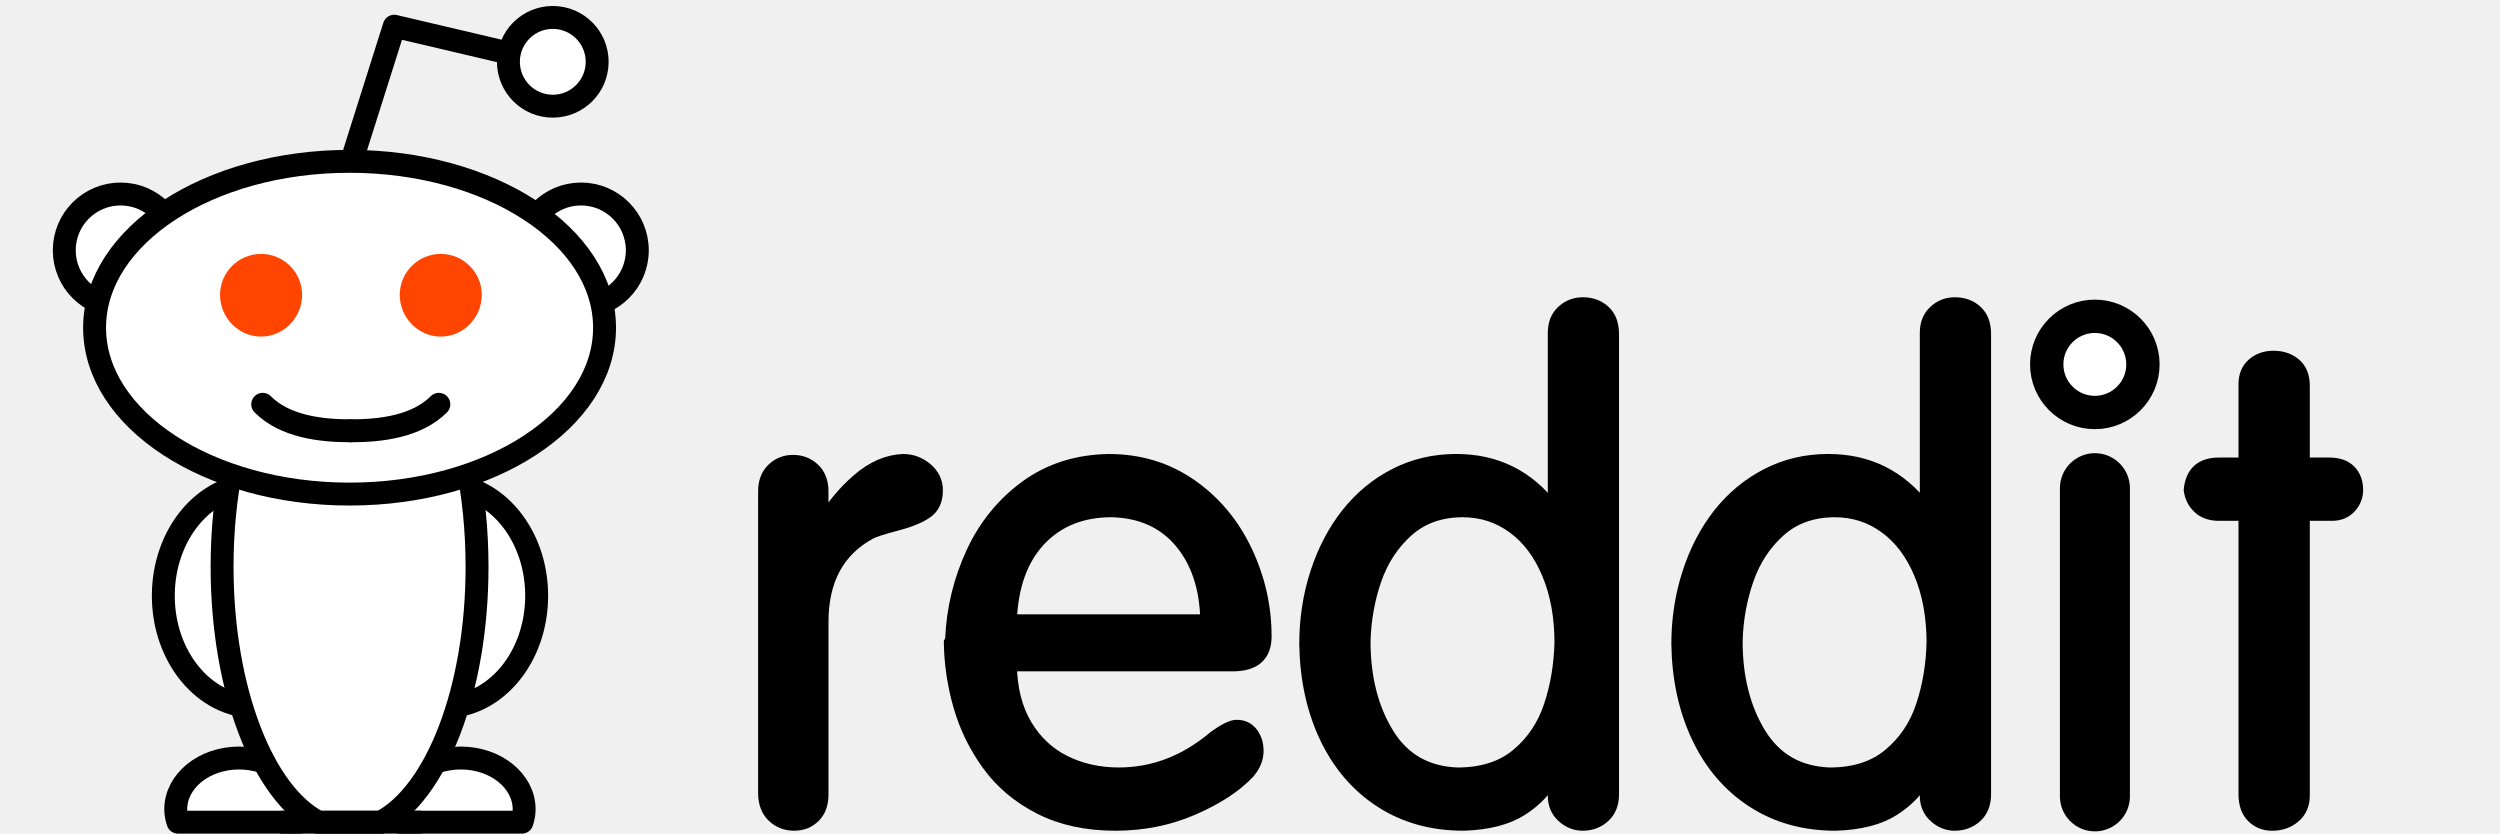
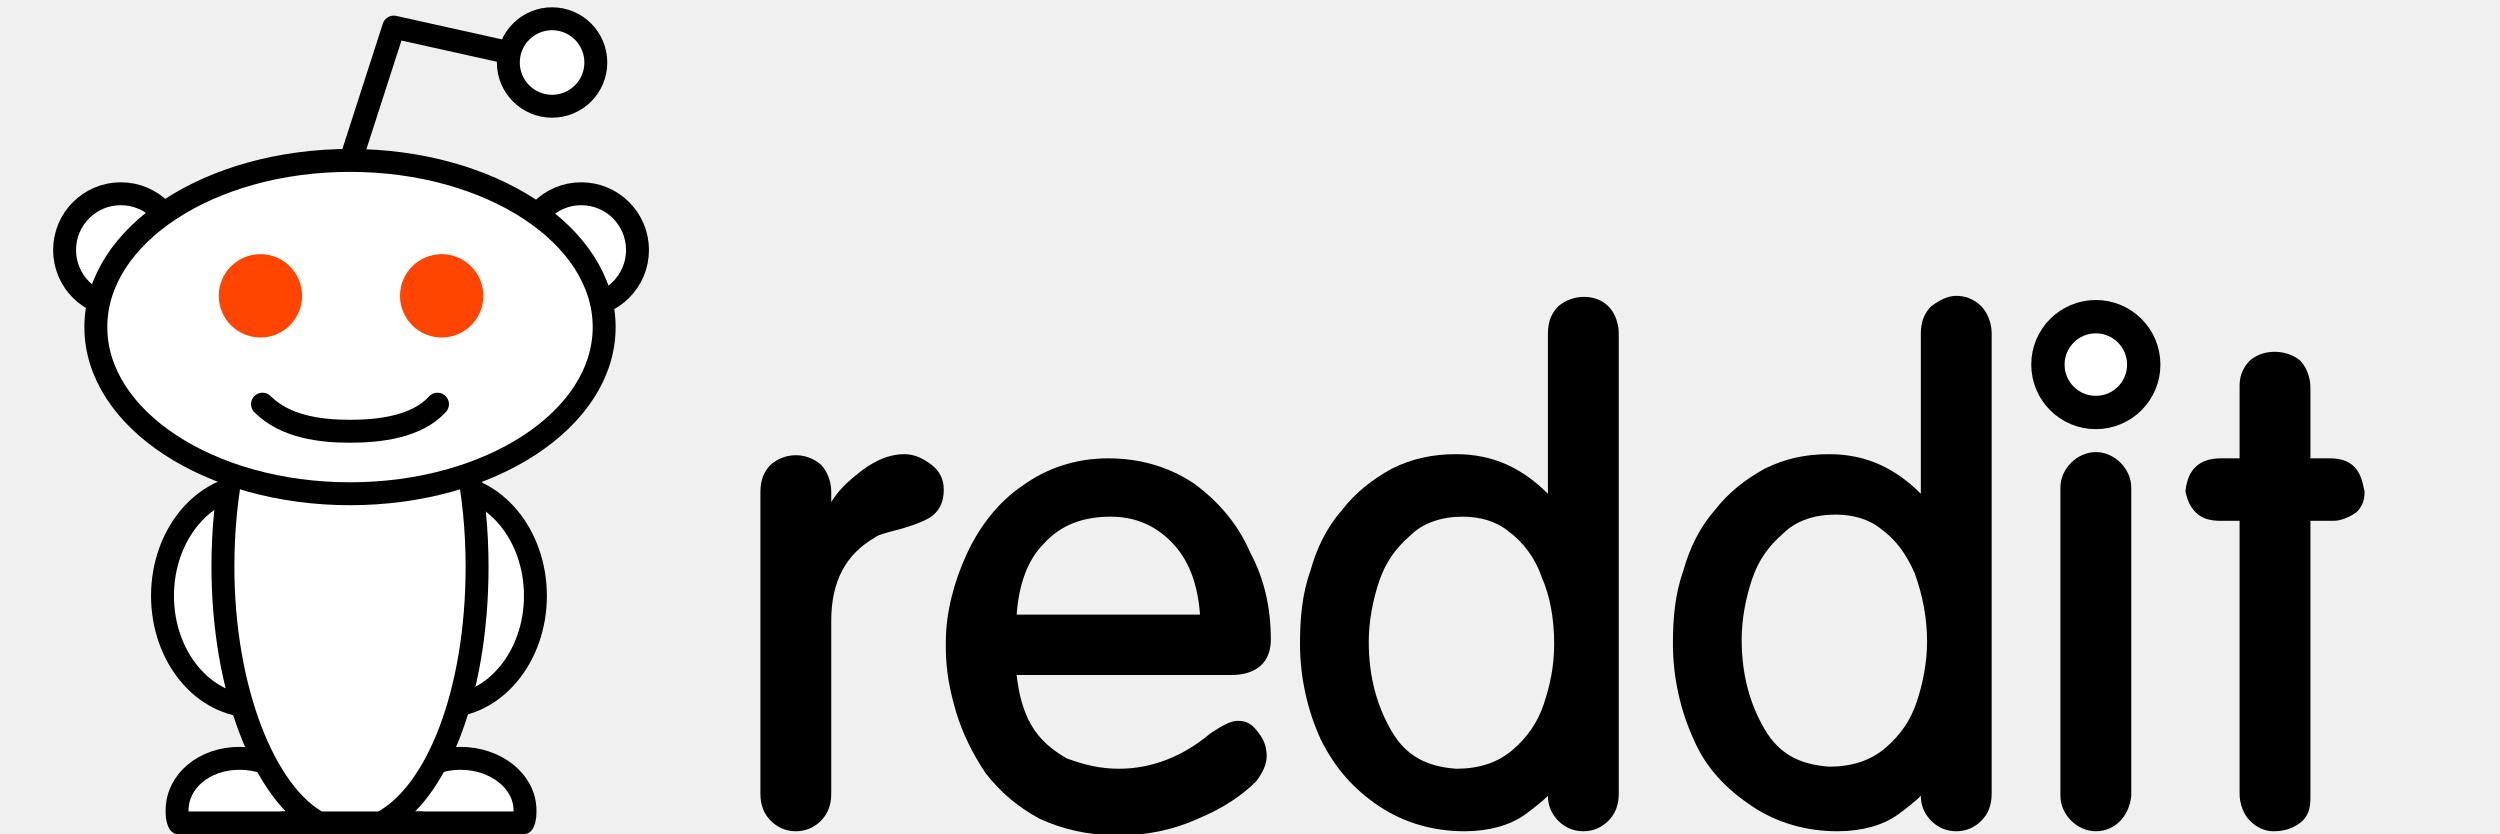
- <svg xmlns="http://www.w3.org/2000/svg" version="1.1" x="0px" y="0px" width="120px" height="40px" viewBox="0 0 120 40" enable-background="new 0 0 120 40" xml:space="preserve" id="svg22048">
-   <defs id="defs22128">
- 	
- 	
- 	
- 	
- 	
- 	
- 	
- 	
- 	
- 	
- 	
- 	
- 		
- 	
- 	
- 	
- 		
- 	
- </defs>
-   <g id="Layer_3">
- </g>
-   <g id="g22218">
-     <g id="g22100">
-       <path d="m 36.688,23.585 c 0,-0.444 0.133,-0.797 0.401,-1.059 0.268,-0.26 0.592,-0.392 0.973,-0.392 0.389,0 0.721,0.128 0.994,0.383 0.274,0.259 0.411,0.612 0.411,1.067 v 1.441 h 0.063 c 0.421,-0.736 0.973,-1.401 1.66,-1.996 0.687,-0.594 1.407,-0.907 2.159,-0.938 0.422,0 0.794,0.141 1.12,0.416 0.326,0.277 0.491,0.62 0.491,1.032 0,0.481 -0.167,0.835 -0.502,1.062 -0.334,0.228 -0.819,0.423 -1.456,0.587 -0.637,0.166 -1.049,0.299 -1.238,0.403 -1.531,0.83 -2.296,2.251 -2.296,4.262 v 8.276 c 0,0.459 -0.128,0.815 -0.387,1.067 -0.258,0.253 -0.577,0.379 -0.957,0.379 -0.4,0 -0.74,-0.132 -1.018,-0.397 -0.279,-0.267 -0.417,-0.64 -0.417,-1.115 V 23.585 z" id="path22102" style="stroke:#000000;stroke-width:0.599" />
-       <path d="m 45.666,30.681 c 0.062,-1.46 0.398,-2.843 1.004,-4.154 0.607,-1.309 1.473,-2.368 2.596,-3.184 1.123,-0.813 2.444,-1.229 3.962,-1.251 1.474,0 2.782,0.397 3.927,1.192 1.143,0.795 2.027,1.847 2.649,3.157 0.623,1.312 0.933,2.68 0.933,4.109 0,0.916 -0.523,1.375 -1.568,1.375 H 48.51 c 0.021,1.137 0.263,2.098 0.729,2.879 0.465,0.782 1.087,1.366 1.869,1.755 0.782,0.387 1.646,0.579 2.598,0.579 1.667,0 3.199,-0.589 4.593,-1.769 0.48,-0.347 0.833,-0.519 1.058,-0.519 0.314,0 0.558,0.116 0.733,0.35 0.176,0.233 0.262,0.516 0.262,0.846 0,0.357 -0.138,0.7 -0.414,1.029 -0.628,0.667 -1.52,1.25 -2.672,1.75 -1.153,0.5 -2.394,0.75 -3.723,0.75 -1.392,0 -2.602,-0.261 -3.628,-0.787 -1.028,-0.523 -1.855,-1.222 -2.483,-2.088 -0.628,-0.867 -1.086,-1.805 -1.374,-2.812 -0.288,-1.004 -0.439,-2.021 -0.455,-3.051 0.027,-0.052 0.043,-0.091 0.051,-0.113 0.008,-0.024 0.012,-0.036 0.012,-0.043 z m 2.844,-0.894 h 9.404 c -0.03,-1.569 -0.449,-2.826 -1.253,-3.781 -0.805,-0.953 -1.907,-1.446 -3.308,-1.478 -1.426,0 -2.573,0.463 -3.444,1.383 -0.869,0.922 -1.336,2.215 -1.399,3.876 z" id="path22104" style="stroke:#000000;stroke-width:0.599" />
-       <path d="M 74.594,24.396 V 15.98 c 0,-0.44 0.137,-0.784 0.409,-1.035 0.274,-0.252 0.599,-0.377 0.969,-0.377 0.413,0 0.755,0.125 1.03,0.376 0.274,0.251 0.412,0.616 0.412,1.096 v 22.087 c 0,0.455 -0.142,0.809 -0.424,1.065 -0.281,0.256 -0.622,0.383 -1.019,0.383 -0.354,0 -0.674,-0.127 -0.956,-0.382 -0.281,-0.255 -0.422,-0.589 -0.422,-0.999 v -0.922 h -0.065 c -0.303,0.615 -0.798,1.142 -1.488,1.586 -0.688,0.442 -1.62,0.681 -2.793,0.717 -1.505,0 -2.828,-0.367 -3.963,-1.104 -1.137,-0.734 -2.017,-1.76 -2.645,-3.076 -0.624,-1.314 -0.948,-2.807 -0.975,-4.479 0,-1.195 0.174,-2.333 0.524,-3.413 0.351,-1.082 0.846,-2.024 1.483,-2.833 0.639,-0.805 1.404,-1.437 2.296,-1.893 0.892,-0.457 1.869,-0.687 2.933,-0.687 1.917,0 3.462,0.769 4.627,2.304 h 0.067 z m -9.108,6.388 c 0,1.734 0.374,3.213 1.124,4.436 0.747,1.223 1.865,1.863 3.348,1.919 1.183,0 2.14,-0.306 2.876,-0.921 0.73,-0.612 1.255,-1.393 1.567,-2.338 0.316,-0.945 0.484,-1.956 0.513,-3.032 0,-1.239 -0.2,-2.341 -0.603,-3.305 -0.4,-0.963 -0.959,-1.708 -1.672,-2.23 -0.716,-0.522 -1.522,-0.784 -2.425,-0.784 -1.063,0 -1.945,0.314 -2.65,0.936 -0.704,0.625 -1.221,1.411 -1.549,2.357 -0.326,0.945 -0.501,1.933 -0.529,2.962 z" id="path22106" style="stroke:#000000;stroke-width:0.599" />
-       <path d="M 92.451,24.396 V 15.98 c 0,-0.44 0.138,-0.784 0.413,-1.035 0.274,-0.252 0.596,-0.377 0.967,-0.377 0.412,0 0.758,0.125 1.03,0.376 0.275,0.251 0.411,0.616 0.411,1.096 v 22.087 c 0,0.455 -0.141,0.809 -0.422,1.065 -0.282,0.256 -0.624,0.383 -1.02,0.383 -0.354,0 -0.674,-0.127 -0.955,-0.382 -0.282,-0.255 -0.425,-0.589 -0.425,-0.999 v -0.922 h -0.062 c -0.304,0.615 -0.799,1.142 -1.488,1.586 -0.688,0.442 -1.619,0.681 -2.793,0.717 -1.506,0 -2.827,-0.367 -3.964,-1.104 -1.138,-0.734 -2.018,-1.76 -2.643,-3.076 -0.624,-1.314 -0.95,-2.807 -0.976,-4.479 0,-1.195 0.176,-2.333 0.525,-3.413 0.351,-1.082 0.844,-2.024 1.481,-2.833 0.64,-0.805 1.404,-1.437 2.296,-1.893 0.892,-0.457 1.869,-0.687 2.932,-0.687 1.918,0 3.462,0.769 4.629,2.304 h 0.064 z m -9.104,6.388 c 0,1.734 0.373,3.213 1.123,4.436 0.749,1.223 1.865,1.863 3.349,1.919 1.183,0 2.142,-0.306 2.872,-0.921 0.735,-0.612 1.258,-1.393 1.571,-2.338 0.314,-0.945 0.485,-1.956 0.512,-3.032 0,-1.239 -0.2,-2.341 -0.601,-3.305 -0.4,-0.963 -0.959,-1.708 -1.673,-2.23 -0.716,-0.522 -1.523,-0.784 -2.424,-0.784 -1.064,0 -1.948,0.314 -2.652,0.936 -0.705,0.625 -1.219,1.411 -1.547,2.357 -0.328,0.945 -0.504,1.933 -0.53,2.962 z" id="path22108" style="stroke:#000000;stroke-width:0.599" />
-       <path d="m 107.747,24.7 h -1.245 c -0.399,0 -0.721,-0.114 -0.963,-0.341 -0.24,-0.228 -0.379,-0.509 -0.421,-0.843 0.083,-0.836 0.545,-1.254 1.384,-1.254 h 1.245 v -3.815 c 0,-0.416 0.134,-0.739 0.4,-0.969 0.267,-0.229 0.591,-0.343 0.978,-0.343 0.41,0 0.755,0.116 1.031,0.348 0.274,0.232 0.415,0.577 0.415,1.035 v 3.744 h 1.243 c 0.429,0 0.755,0.115 0.979,0.345 0.225,0.229 0.338,0.531 0.338,0.909 0,0.319 -0.112,0.596 -0.329,0.83 -0.221,0.234 -0.504,0.354 -0.854,0.354 h -1.377 v 13.488 c 0,0.429 -0.149,0.768 -0.443,1.017 -0.293,0.248 -0.65,0.371 -1.064,0.371 -0.37,0 -0.686,-0.123 -0.936,-0.371 -0.252,-0.249 -0.381,-0.608 -0.381,-1.078 V 24.7 z" id="path22110" style="stroke:#000000;stroke-width:0.599" />
-     </g>
-     <circle cx="100.552" cy="17.491" r="2.309" id="circle22112" d="m 102.861,17.491 c 0,1.275 -1.034,2.309 -2.309,2.309 -1.275,0 -2.309,-1.034 -2.309,-2.309 0,-1.275 1.034,-2.309 2.309,-2.309 1.275,0 2.309,1.034 2.309,2.309 z" style="fill:#ffffff;stroke:#000000;stroke-width:1.6" />
-     <line x1="100.556" y1="23.433" x2="100.556" y2="38.225" id="line22114" style="fill:none;stroke:#000000;stroke-width:3.36;stroke-linecap:round" />
-   </g>
-   <g id="g22188">
-     <ellipse cx="21.348" cy="28.597" rx="4.412" ry="5.324" id="ellipse22054" d="m 25.76,28.597 c 0,2.94 -1.975,5.324 -4.412,5.324 -2.437,0 -4.412,-2.384 -4.412,-5.324 0,-2.94 1.975,-5.324 4.412,-5.324 2.437,0 4.412,2.384 4.412,5.324 z" style="fill:#ffffff;stroke:#000000;stroke-width:1.1" />
-     <g id="g22056">
-       <g id="g22058">
-         <path d="m 14.406,39.464 c 0.063,-0.197 0.108,-0.401 0.108,-0.615 0,-1.36 -1.361,-2.464 -3.04,-2.464 -1.679,0 -3.039,1.104 -3.039,2.464 0,0.214 0.044,0.418 0.108,0.615 h 5.863 z" id="path22060" style="fill:#ffffff" />
-       </g>
-       <g id="g22062">
-         <path d="m 14.406,39.464 c 0.063,-0.197 0.108,-0.401 0.108,-0.615 0,-1.36 -1.361,-2.464 -3.04,-2.464 -1.679,0 -3.039,1.104 -3.039,2.464 0,0.214 0.044,0.418 0.108,0.615 h 5.863 z" id="path22064" style="fill:none;stroke:#000000;stroke-width:1.1;stroke-linecap:round;stroke-linejoin:round" />
-       </g>
-     </g>
-     <g id="g22066">
-       <g id="g22068">
-         <path d="m 25.052,39.464 c 0.063,-0.197 0.107,-0.401 0.107,-0.615 0,-1.36 -1.361,-2.464 -3.041,-2.464 -1.679,0 -3.039,1.104 -3.039,2.464 0,0.214 0.043,0.418 0.107,0.615 h 5.866 z" id="path22070" style="fill:#ffffff" />
-       </g>
-       <g id="g22072">
-         <path d="m 25.052,39.464 c 0.063,-0.197 0.107,-0.401 0.107,-0.615 0,-1.36 -1.361,-2.464 -3.041,-2.464 -1.679,0 -3.039,1.104 -3.039,2.464 0,0.214 0.043,0.418 0.107,0.615 h 5.866 z" id="path22074" style="fill:none;stroke:#000000;stroke-width:1.1;stroke-linecap:round;stroke-linejoin:round" />
-       </g>
-     </g>
-     <circle cx="5.787" cy="12.014" r="2.702" id="circle22076" d="m 8.489,12.014 c 0,1.492 -1.21,2.702 -2.702,2.702 -1.492,0 -2.702,-1.21 -2.702,-2.702 0,-1.492 1.21,-2.702 2.702,-2.702 1.492,0 2.702,1.21 2.702,2.702 z" style="fill:#ffffff;stroke:#000000;stroke-width:1.1" />
-     <circle cx="27.889" cy="12.014" r="2.702" id="circle22078" d="m 30.591,12.014 c 0,1.492 -1.21,2.702 -2.702,2.702 -1.492,0 -2.702,-1.21 -2.702,-2.702 0,-1.492 1.21,-2.702 2.702,-2.702 1.492,0 2.702,1.21 2.702,2.702 z" style="fill:#ffffff;stroke:#000000;stroke-width:1.1" />
-     <path d="m 24.329,2.53 c 0,0 0,0 -5.404,-1.272 l -1.986,6.278" id="path22080" style="fill:none;stroke:#000000;stroke-width:1.1;stroke-linecap:round;stroke-linejoin:round" />
-     <ellipse cx="12.25" cy="28.597" rx="4.411" ry="5.324" id="ellipse22082" d="m 16.661,28.597 c 0,2.94 -1.975,5.324 -4.411,5.324 -2.436,0 -4.411,-2.384 -4.411,-5.324 0,-2.94 1.975,-5.324 4.411,-5.324 2.436,0 4.411,2.384 4.411,5.324 z" style="fill:#ffffff;stroke:#000000;stroke-width:1.1" />
-     <circle cx="26.534" cy="2.967" r="2.13" id="circle22084" d="m 28.664,2.967 c 0,1.176 -0.954,2.13 -2.13,2.13 -1.176,0 -2.13,-0.954 -2.13,-2.13 0,-1.176 0.954,-2.13 2.13,-2.13 1.176,0 2.13,0.954 2.13,2.13 z" style="fill:#ffffff;stroke:#000000;stroke-width:1.1" />
-     <g id="g22086">
-       <g id="g22088">
-         <path d="m 15.284,39.467 h 2.99 c 2.656,-1.382 4.624,-6.34 4.624,-12.261 0,-6.99 -2.74,-12.656 -6.119,-12.656 -3.38,0 -6.119,5.666 -6.119,12.656 0,5.921 1.968,10.879 4.624,12.261 z" id="path22090" style="fill:#ffffff" />
-       </g>
-       <g id="g22092">
-         <path d="m 15.284,39.467 h 2.99 c 2.656,-1.382 4.624,-6.34 4.624,-12.261 0,-6.99 -2.74,-12.656 -6.119,-12.656 -3.38,0 -6.119,5.666 -6.119,12.656 0,5.921 1.968,10.879 4.624,12.261 z" id="path22094" style="fill:none;stroke:#000000;stroke-width:1.1" />
-       </g>
-     </g>
-     <ellipse cx="16.779" cy="15.73" rx="12.239" ry="7.986" id="ellipse22096" d="m 29.018,15.73 c 0,4.411 -5.48,7.986 -12.239,7.986 -6.759,0 -12.239,-3.575 -12.239,-7.986 0,-4.411 5.48,-7.986 12.239,-7.986 6.759,0 12.239,3.575 12.239,7.986 z" style="fill:#ffffff;stroke:#000000;stroke-width:1.1" />
-     <line x1="13.56" y1="39.464" x2="20.156" y2="39.464" id="line22098" style="fill:none;stroke:#000000;stroke-width:1.1;stroke-linecap:round;stroke-linejoin:round" />
-     <g id="g22116">
-       <path style="fill:#ff4500;stroke:none;stroke-width:1.1" d="M 12.531 12.188 C 11.444 12.188 10.562 13.069 10.562 14.156 C 10.562 15.243 11.444 16.156 12.531 16.156 C 13.618 16.156 14.5 15.243 14.5 14.156 C 14.5 13.069 13.618 12.188 12.531 12.188 z " id="circle22118" />
-       <path style="fill:#ff4500;stroke:none;stroke-width:1.1" d="M 21.156 12.188 C 20.069 12.188 19.188 13.069 19.188 14.156 C 19.188 15.243 20.069 16.156 21.156 16.156 C 22.243 16.156 23.125 15.243 23.125 14.156 C 23.125 13.069 22.243 12.188 21.156 12.188 z " id="circle22120" />
-       <path d="m 12.61,19.407 c 1.066,1.066 2.786,1.271 4.212,1.271" id="path22122" style="fill:none;stroke:#000000;stroke-width:1.1;stroke-linecap:round" />
-       <path d="m 21.065,19.407 c -1.067,1.066 -2.785,1.271 -4.212,1.271" id="path22124" style="fill:none;stroke:#000000;stroke-width:1.1;stroke-linecap:round" />
-     </g>
-   </g>
+ <svg xmlns="http://www.w3.org/2000/svg" version="1.1" id="Layer_1" x="0px" y="0px" viewBox="0 0 120 40" style="enable-background:new 0 0 120 40;" xml:space="preserve">
+   <style type="text/css">
+ 	.st0{fill:#FFFFFF;stroke:#000000;stroke-width:1.1;stroke-linecap:round;stroke-linejoin:round;}
+ 	.st1{fill:none;stroke:#000000;stroke-width:1.1;stroke-linecap:round;stroke-linejoin:round;}
+ 	.st2{fill:#FF4500;}
+ 	.st3{fill:#FFFFFF;stroke:#000000;stroke-width:1.6;stroke-linecap:round;stroke-linejoin:round;}
+ </style>
+   <path class="st0" d="M11.5,36.4c-1.7,0-3,1.1-3,2.5c0,0.2,0,0.4,0.1,0.6h5.9c0.1-0.2,0.1-0.4,0.1-0.6C14.6,37.5,13.2,36.4,11.5,36.4  z" />
+   <path class="st0" d="M22.1,36.4c-1.7,0-3,1.1-3,2.5c0,0.2,0,0.4,0.1,0.6h5.9c0.1-0.2,0.1-0.4,0.1-0.6C25.2,37.5,23.8,36.4,22.1,36.4  z" />
+   <ellipse class="st0" cx="21.3" cy="28.6" rx="4.4" ry="5.3" />
+   <ellipse class="st0" cx="12.2" cy="28.6" rx="4.4" ry="5.3" />
+   <line id="line22098_1_" class="st1" x1="13.6" y1="39.5" x2="20.2" y2="39.5" />
+   <circle class="st0" cx="27.9" cy="12" r="2.7" />
+   <circle class="st0" cx="5.8" cy="12" r="2.7" />
+   <path class="st0" d="M16.8,14.5c-3.4,0-6.1,5.7-6.1,12.7c0,5.9,2,10.9,4.6,12.3h3c2.7-1.4,4.6-6.3,4.6-12.3  C22.9,20.2,20.2,14.5,16.8,14.5z" />
+   <polyline class="st1" points="24.3,2.5 18.9,1.3 16.9,7.5 " />
+   <circle class="st0" cx="26.5" cy="3" r="2.1" />
+   <ellipse class="st0" cx="16.8" cy="15.7" rx="12.2" ry="8" />
+   <path class="st1" d="M12.6,19.4c1.1,1.1,2.8,1.3,4.2,1.3c1.4,0,3.2-0.2,4.2-1.3" />
+   <circle class="st2" cx="12.5" cy="14.2" r="2" />
+   <circle class="st2" cx="21.2" cy="14.2" r="2" />
+   <path d="M44.7,22.3c-0.4-0.3-0.8-0.5-1.3-0.5c0,0,0,0,0,0c-0.8,0-1.6,0.4-2.3,1c-0.5,0.4-0.9,0.8-1.2,1.3v-0.5c0-0.5-0.2-1-0.5-1.3  c-0.7-0.6-1.7-0.6-2.4,0c-0.3,0.3-0.5,0.7-0.5,1.3v14.5c0,0.6,0.2,1,0.5,1.3c0.3,0.3,0.7,0.5,1.2,0.5c0.5,0,0.9-0.2,1.2-0.5  c0.3-0.3,0.5-0.7,0.5-1.3v-8.3c0-1.9,0.7-3.2,2.1-4c0.1-0.1,0.4-0.2,1.2-0.4c0.7-0.2,1.2-0.4,1.5-0.6c0.4-0.3,0.6-0.7,0.6-1.3  C45.3,23,45.1,22.6,44.7,22.3z" />
+   <path d="M59.4,34.6c-0.3,0-0.7,0.2-1.3,0.6c-1.3,1.1-2.8,1.7-4.4,1.7c-0.9,0-1.7-0.2-2.5-0.5c-0.7-0.4-1.3-0.9-1.7-1.6  c-0.4-0.7-0.6-1.5-0.7-2.4h10.3c1.2,0,1.9-0.6,1.9-1.7c0-1.5-0.3-2.9-1-4.2c-0.6-1.4-1.6-2.5-2.7-3.3c-1.2-0.8-2.6-1.2-4.1-1.2  c-1.6,0-3,0.5-4.1,1.3c-1.2,0.8-2.1,2-2.7,3.3c-0.6,1.3-1,2.8-1,4.2c0,0,0,0,0,0.1l0,0.1l0,0.1c0,1.1,0.2,2.1,0.5,3.1  c0.3,1,0.8,2,1.4,2.9c0.7,0.9,1.5,1.6,2.6,2.2c1.1,0.5,2.3,0.8,3.8,0.8c1.4,0,2.7-0.3,3.8-0.8c1.2-0.5,2.1-1.1,2.8-1.8  c0.3-0.4,0.5-0.8,0.5-1.2c0-0.4-0.1-0.7-0.3-1C60.1,34.7,59.8,34.6,59.4,34.6z M57.6,29.5h-8.8c0.1-1.4,0.5-2.6,1.3-3.4  c0.8-0.9,1.9-1.3,3.2-1.3c1.3,0,2.3,0.5,3.1,1.4C57.1,27,57.5,28.1,57.6,29.5z" />
+   <path d="M77.2,14.7c-0.6-0.6-1.7-0.6-2.4,0c-0.3,0.3-0.5,0.7-0.5,1.3v7.7c-1.2-1.2-2.6-1.9-4.4-1.9c-1.1,0-2.1,0.2-3.1,0.7  c-0.9,0.5-1.7,1.1-2.4,2c-0.7,0.8-1.2,1.8-1.5,2.9c-0.4,1.1-0.5,2.3-0.5,3.5c0,1.7,0.4,3.3,1,4.6c0.7,1.4,1.6,2.4,2.8,3.2  c1.2,0.8,2.6,1.2,4.1,1.2c1.2,0,2.2-0.3,2.9-0.8c0.4-0.3,0.8-0.6,1.1-0.9v0c0,0.5,0.2,0.9,0.5,1.2c0.3,0.3,0.7,0.5,1.2,0.5  c0.5,0,0.9-0.2,1.2-0.5c0.3-0.3,0.5-0.7,0.5-1.3V16C77.7,15.5,77.5,15,77.2,14.7z M74,27.7c0.4,0.9,0.6,2,0.6,3.2  c0,1.1-0.2,2-0.5,2.9c-0.3,0.9-0.8,1.6-1.5,2.2c-0.7,0.6-1.6,0.9-2.7,0.9c-1.4-0.1-2.4-0.6-3.1-1.8c-0.7-1.2-1.1-2.6-1.1-4.3  c0-1,0.2-2,0.5-2.9c0.3-0.9,0.8-1.6,1.5-2.2c0.6-0.6,1.5-0.9,2.5-0.9c0.8,0,1.6,0.2,2.2,0.7C73.1,26,73.7,26.8,74,27.7z" />
+   <path d="M95.1,14.7c-0.3-0.3-0.7-0.5-1.2-0.5c-0.4,0-0.8,0.2-1.2,0.5c-0.3,0.3-0.5,0.7-0.5,1.3v7.7c-1.2-1.2-2.6-1.9-4.4-1.9  c-1.1,0-2.1,0.2-3.1,0.7c-0.9,0.5-1.7,1.1-2.4,2c-0.7,0.8-1.2,1.8-1.5,2.9c-0.4,1.1-0.5,2.3-0.5,3.5c0,1.7,0.4,3.3,1,4.6  c0.6,1.4,1.6,2.4,2.8,3.2c1.2,0.8,2.6,1.2,4.1,1.2c1.2,0,2.2-0.3,2.9-0.8c0.4-0.3,0.8-0.6,1.1-0.9v0c0,0.5,0.2,0.9,0.5,1.2  c0.3,0.3,0.7,0.5,1.2,0.5c0.5,0,0.9-0.2,1.2-0.5c0.3-0.3,0.5-0.7,0.5-1.3V16C95.6,15.5,95.4,15,95.1,14.7z M92.5,30.8  c0,1-0.2,2-0.5,2.9c-0.3,0.9-0.8,1.6-1.5,2.2c-0.7,0.6-1.6,0.9-2.7,0.9c-1.4-0.1-2.4-0.6-3.1-1.8c-0.7-1.2-1.1-2.6-1.1-4.3  c0-1,0.2-2,0.5-2.9c0.3-0.9,0.8-1.6,1.5-2.2c0.6-0.6,1.5-0.9,2.5-0.9c0.8,0,1.6,0.2,2.2,0.7c0.7,0.5,1.2,1.2,1.6,2.1  C92.3,28.6,92.5,29.7,92.5,30.8z" />
+   <path d="M100.6,39.9c-0.9,0-1.7-0.8-1.7-1.7V23.4c0-0.9,0.8-1.7,1.7-1.7s1.7,0.8,1.7,1.7v14.8C102.2,39.2,101.5,39.9,100.6,39.9z" />
+   <circle class="st3" cx="100.6" cy="17.5" r="2.3" />
+   <path d="M113,22.4c-0.3-0.3-0.7-0.4-1.2-0.4h-0.9v-3.4c0-0.5-0.2-1-0.5-1.3c-0.6-0.5-1.7-0.6-2.4,0c-0.3,0.3-0.5,0.7-0.5,1.2V22  h-0.9c-1,0-1.6,0.5-1.7,1.6c0.1,0.4,0.2,0.7,0.5,1c0.3,0.3,0.7,0.4,1.2,0.4h0.9v13.1c0,0.5,0.2,1,0.5,1.3c0.3,0.3,0.7,0.5,1.1,0.5  c0.5,0,0.9-0.1,1.3-0.4c0.4-0.3,0.5-0.7,0.5-1.2V25h1.1c0.4,0,0.8-0.2,1.1-0.4c0.3-0.3,0.4-0.6,0.4-1  C113.4,23.1,113.3,22.7,113,22.4z" />
</svg>
